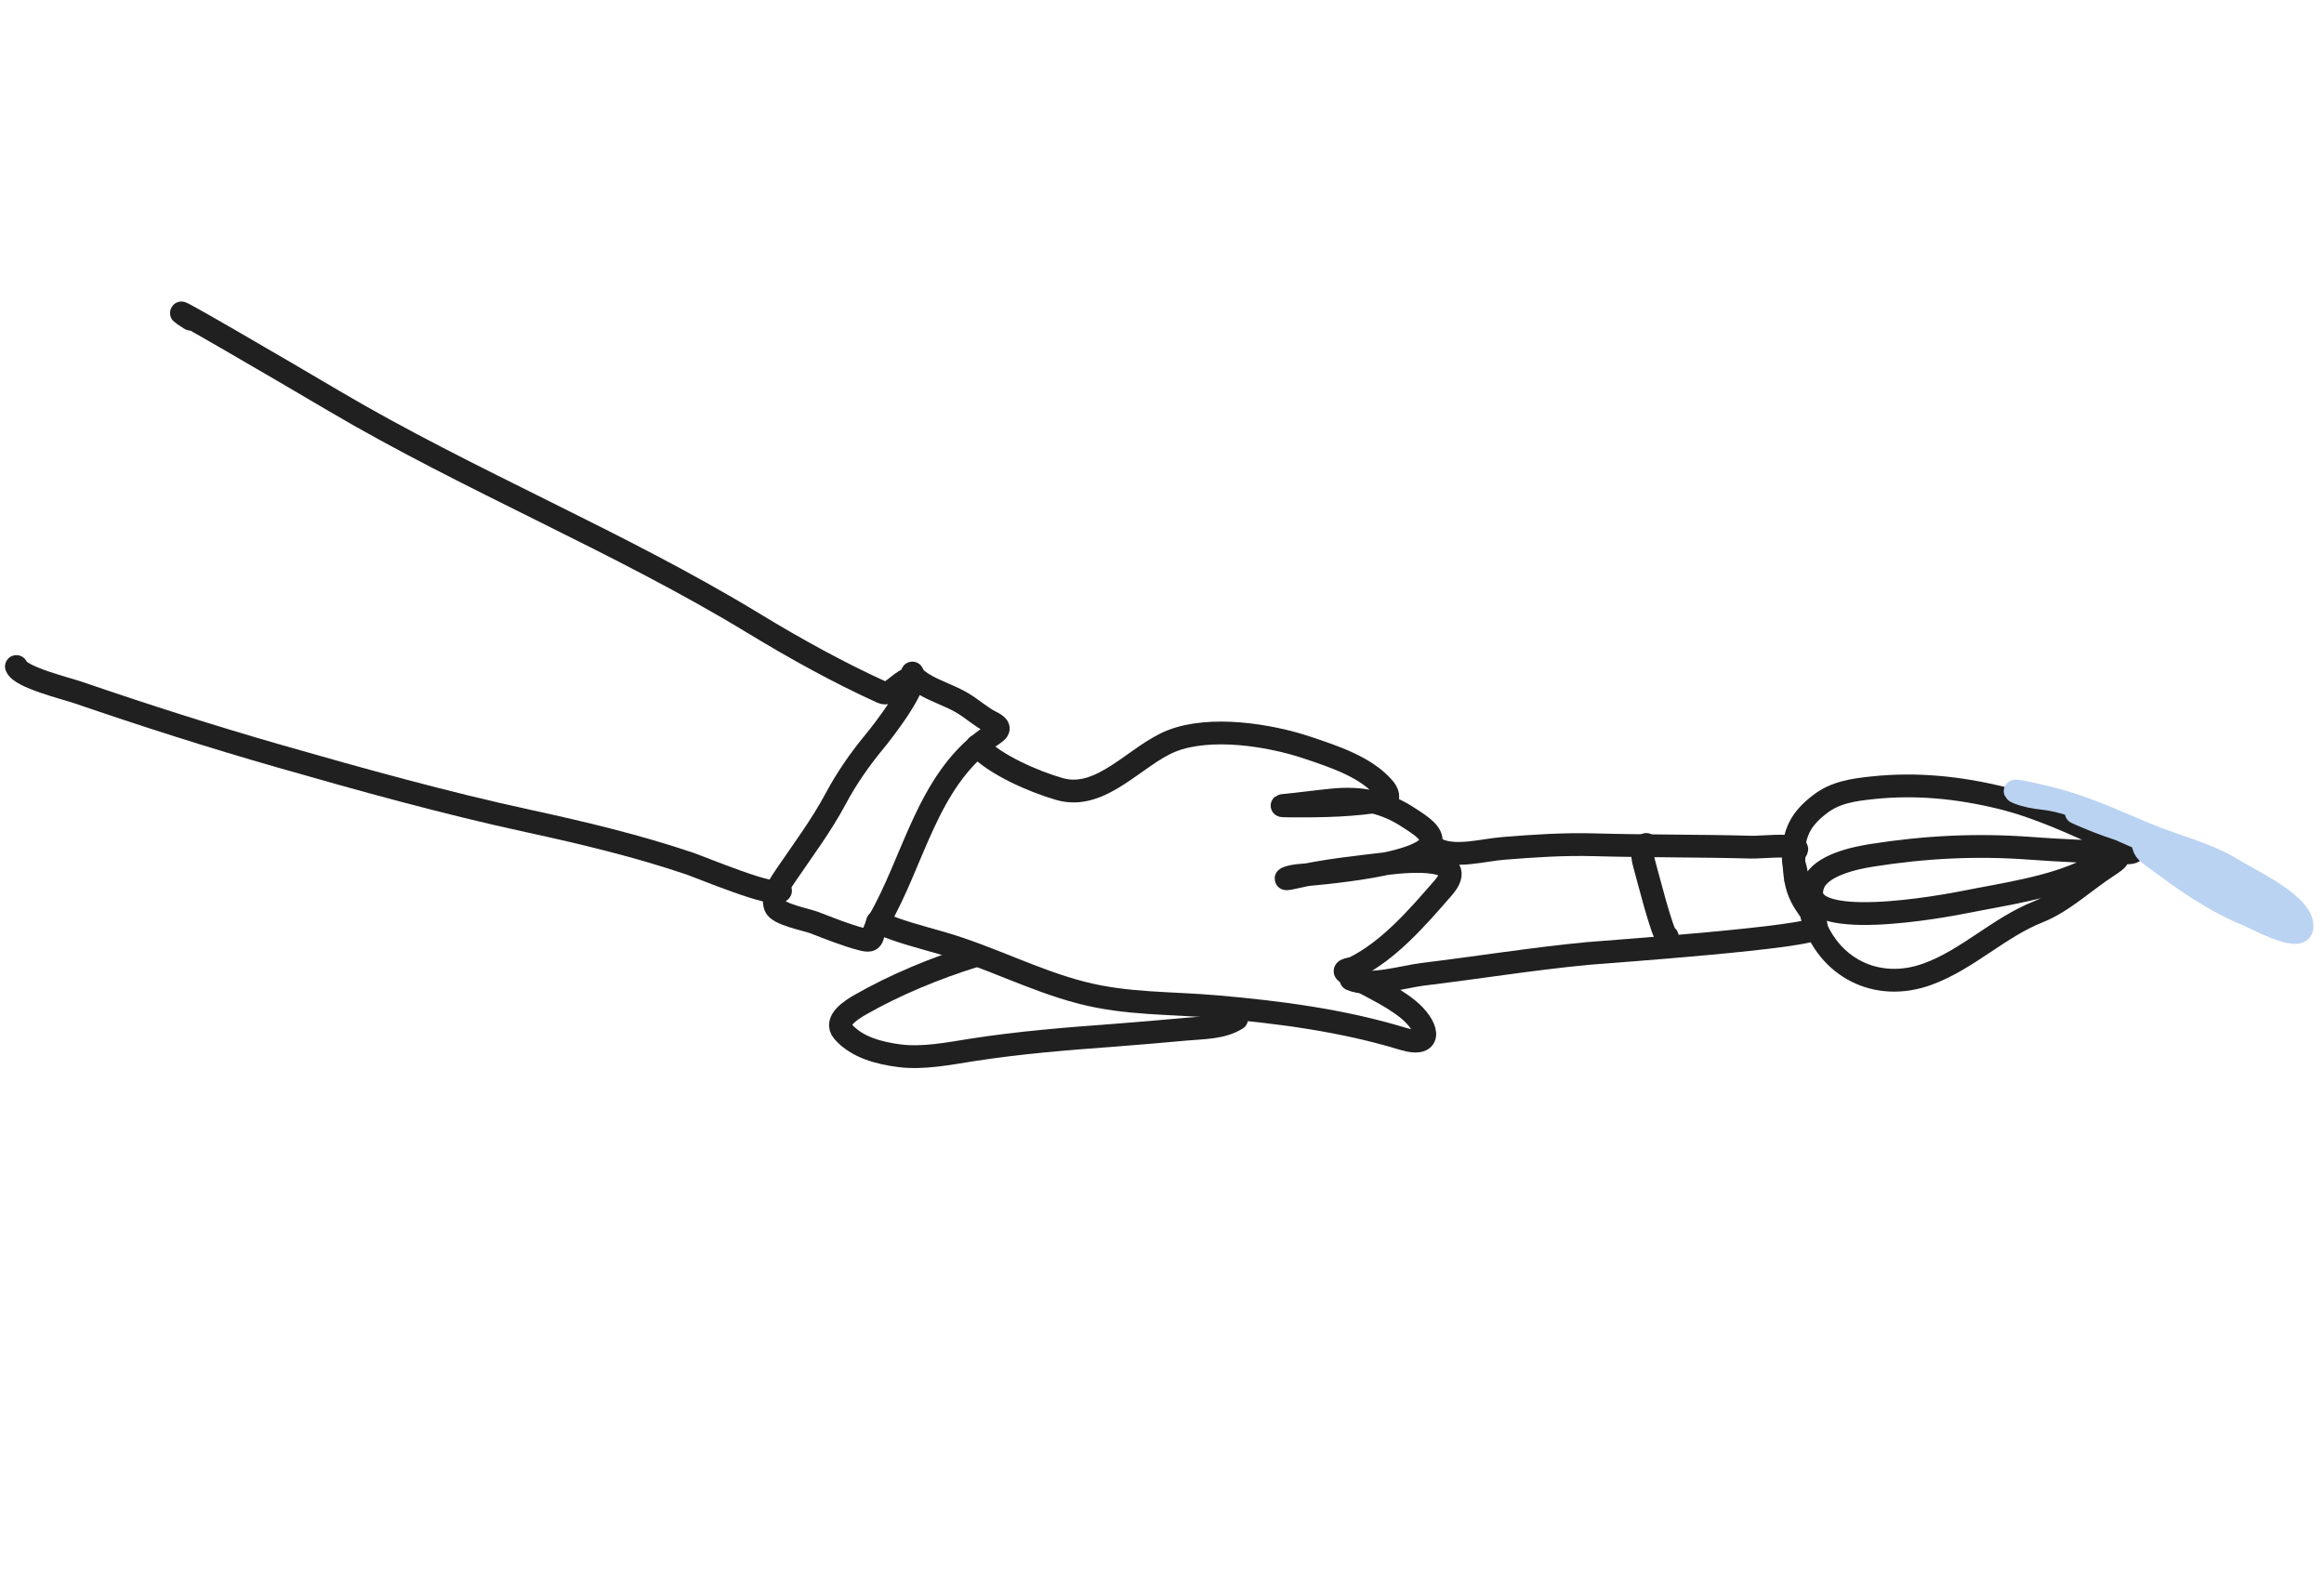
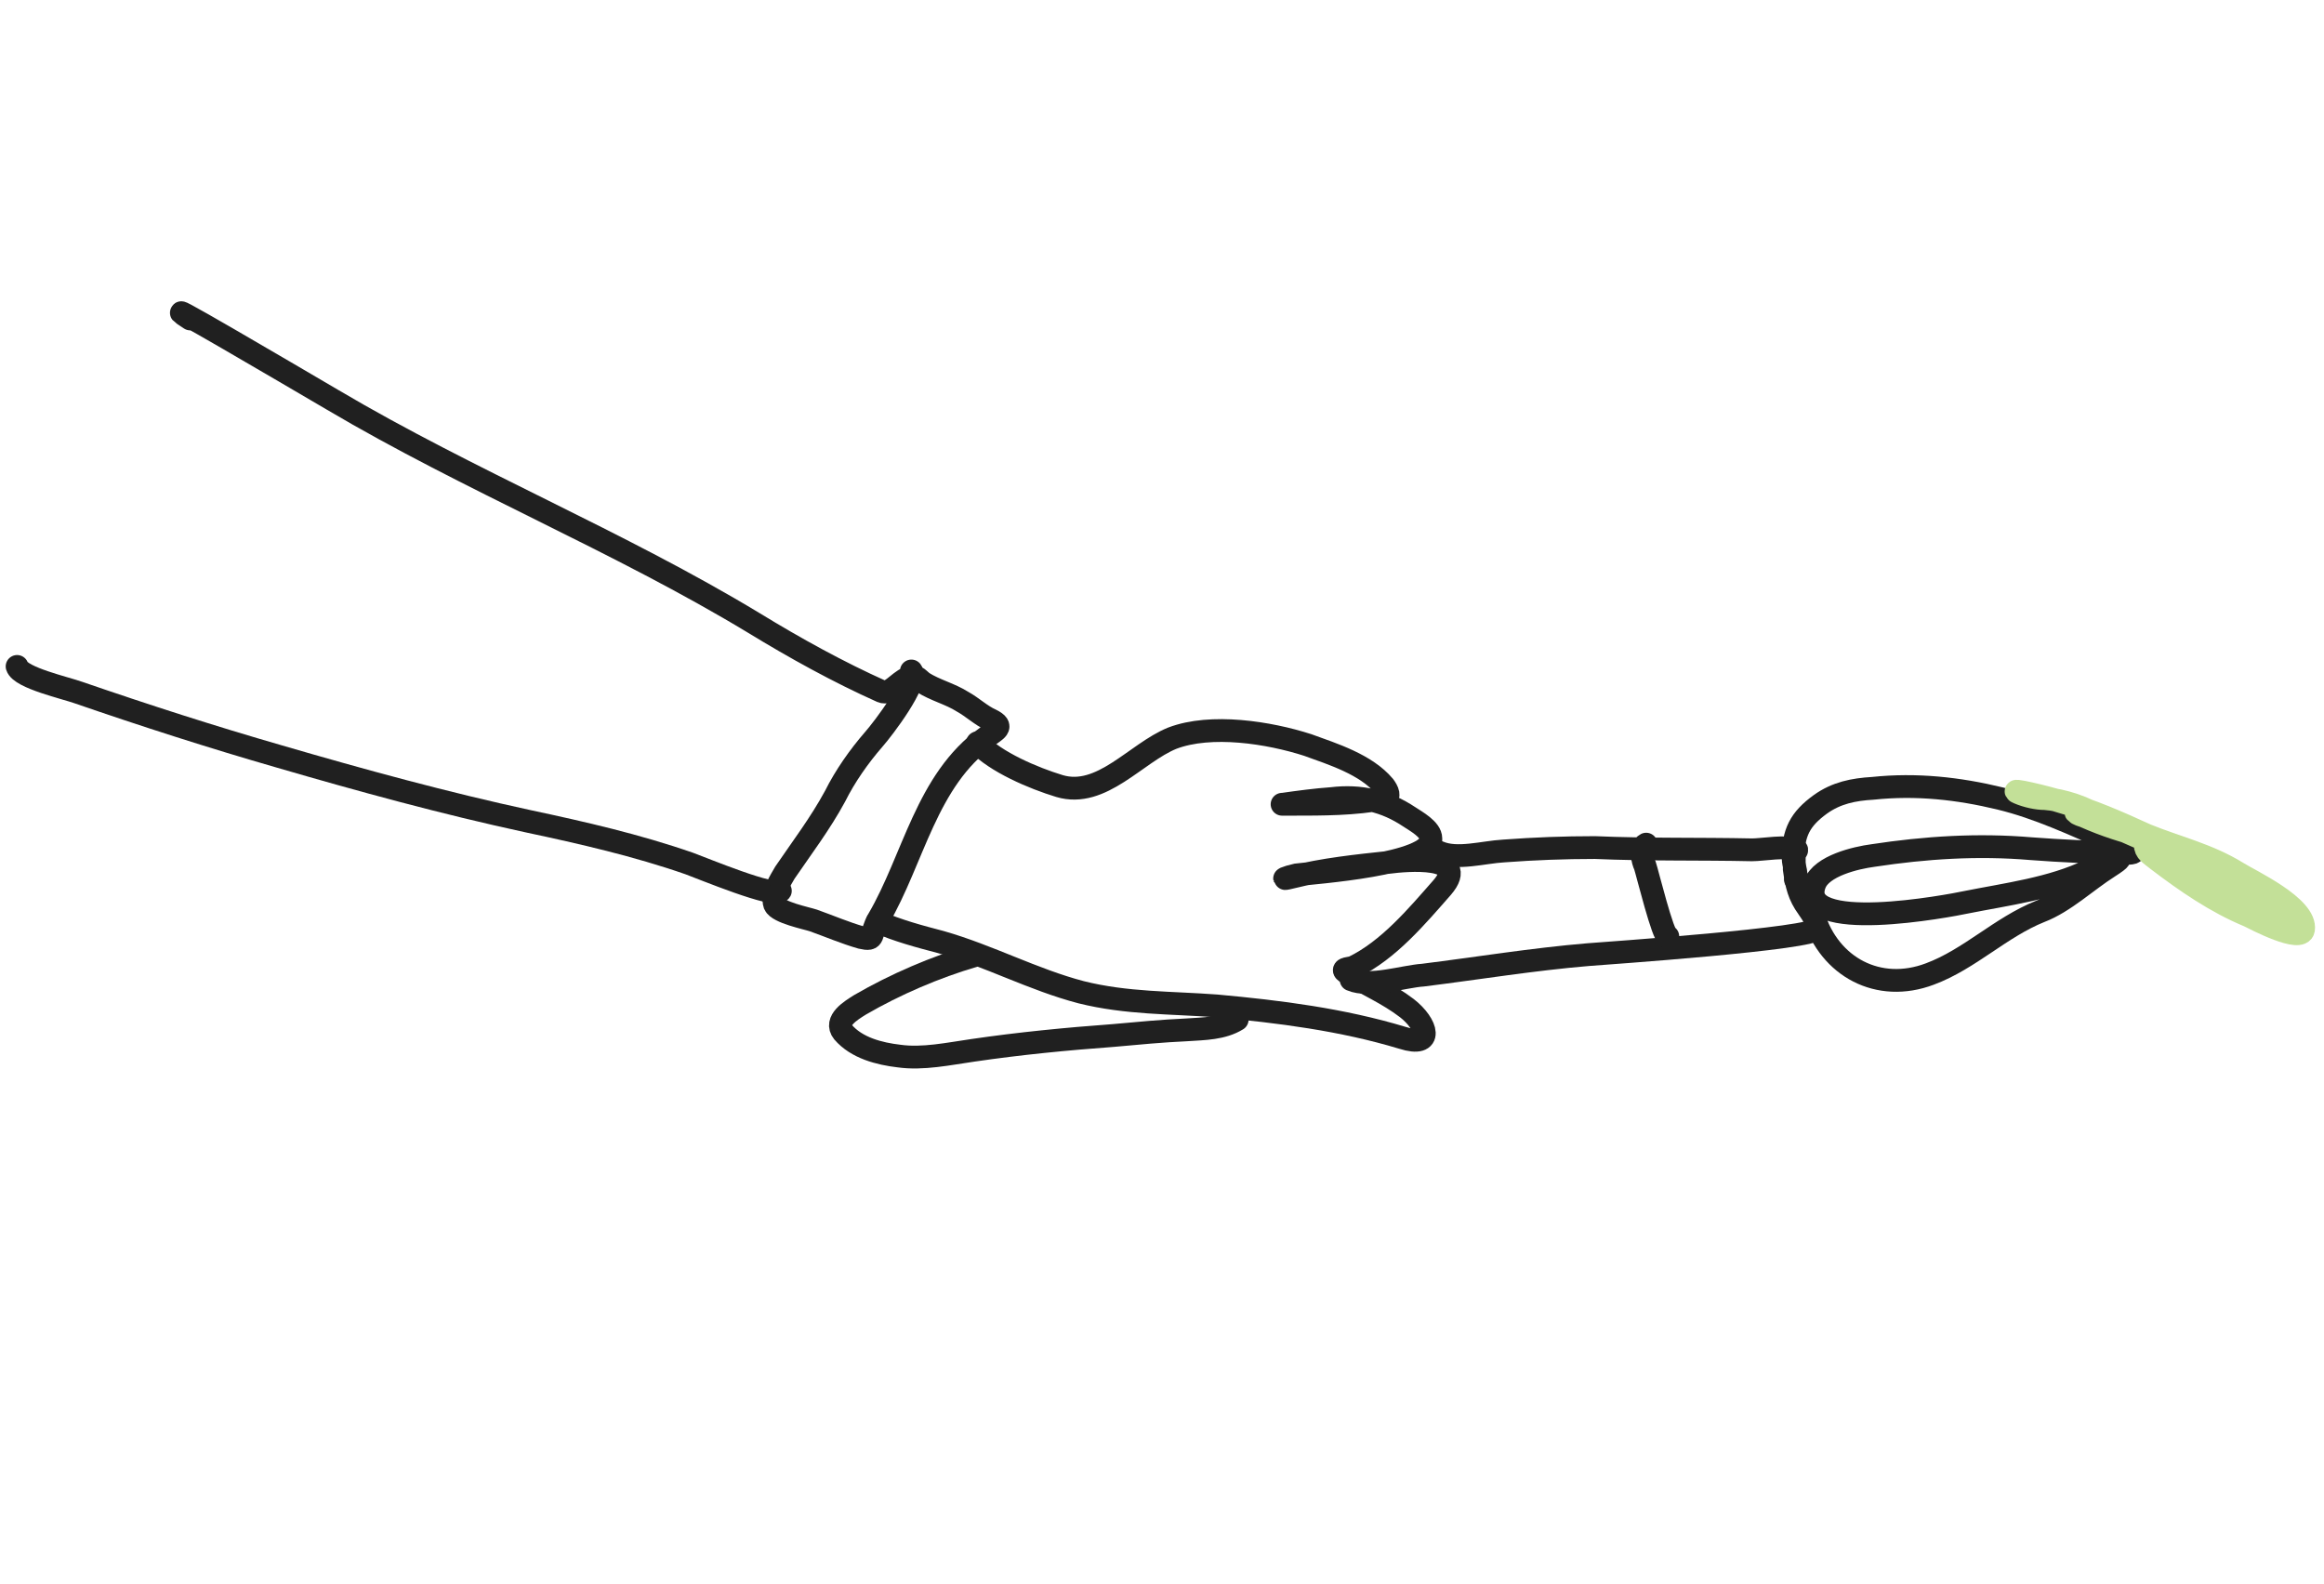
- <svg xmlns="http://www.w3.org/2000/svg" width="204" height="139" viewBox="0 0 204 139" fill="none">
-   <path d="M77.019 80.937C78.822 81.755 80.713 82.219 82.619 82.768C86.809 83.974 90.698 86.037 94.903 87.131C98.907 88.172 102.783 88.017 106.846 88.374C112.358 88.857 117.82 89.57 123.137 91.186C125.983 92.051 125.291 89.957 123.577 88.581C121.914 87.246 119.953 86.486 118.168 85.37C117.764 85.118 118.709 85.029 118.855 84.957C121.949 83.427 124.448 80.502 126.676 77.948C129.183 75.073 123.497 75.598 122.022 75.772C119.183 76.108 116.287 76.401 113.498 77.047C112.343 77.315 113.038 76.949 113.872 76.862C115.361 76.707 125.853 75.951 125.628 73.685C125.552 72.921 124.306 72.209 123.745 71.832C121.607 70.397 119.472 69.968 116.931 70.224C115.486 70.37 114.047 70.569 112.601 70.71C112.302 70.739 113.202 70.746 113.503 70.748C116.114 70.768 118.9 70.705 121.478 70.256C122.079 70.151 121.766 69.514 121.504 69.204C119.909 67.316 117.04 66.397 114.774 65.635C111.417 64.507 106.246 63.705 102.862 65.035C99.671 66.29 96.682 70.337 92.985 69.258C90.684 68.587 87.39 67.157 85.774 65.472" stroke="#202020" stroke-width="2" stroke-linecap="round" />
-   <path d="M85.526 83.925C82.155 84.972 78.605 86.422 75.494 88.207C74.709 88.657 73.184 89.626 74.007 90.562C75.228 91.952 77.195 92.446 78.948 92.674C81.041 92.946 83.337 92.475 85.404 92.154C89.49 91.52 93.563 91.191 97.679 90.888C99.835 90.729 101.994 90.531 104.148 90.341C105.675 90.206 107.275 90.236 108.554 89.439" stroke="#202020" stroke-width="2" stroke-linecap="round" />
-   <path d="M118.592 85.964C120.157 86.675 123.316 85.714 124.861 85.528C129.699 84.944 134.517 84.161 139.371 83.698C140.588 83.582 159.531 82.273 159.441 81.413C159.366 80.699 159.068 80.196 158.652 79.609C157.847 78.474 157.618 77.598 157.501 76.227C157.465 75.811 157.438 75.396 157.501 74.982C157.529 74.799 157.843 74.532 157.672 74.454C156.886 74.098 154.625 74.389 153.728 74.365C149.144 74.241 144.546 74.284 139.954 74.156C137.268 74.081 134.616 74.258 131.943 74.475C130.193 74.618 127.813 75.31 126.215 74.586" stroke="#202020" stroke-width="2" stroke-linecap="round" />
-   <path d="M144.509 74.127C143.946 74.383 144.252 75.607 144.384 76.037C144.555 76.593 145.988 82.353 146.352 82.216" stroke="#202020" stroke-width="2" stroke-linecap="round" />
-   <path d="M157.629 77.177C157.848 76.505 157.407 75.955 157.414 75.307C157.437 73.124 158.031 71.918 159.764 70.587C161.12 69.545 162.702 69.329 164.38 69.151C168.184 68.747 171.902 69.121 175.605 70.02C178.947 70.832 182.139 72.339 185.258 73.754C186.52 74.326 188.592 74.958 186.062 74.86C183.439 74.758 180.85 74.662 178.23 74.466C173.497 74.112 168.953 74.346 164.282 75.086C162.816 75.319 159.825 75.942 159.182 77.591C157.433 82.076 171.054 79.466 172.464 79.184C175.972 78.483 179.98 77.941 183.229 76.379C184.113 75.954 187.419 74.484 184.939 76.091C183.023 77.333 181.064 79.193 178.947 80.029C175.462 81.405 172.772 84.196 169.229 85.501C164.72 87.161 160.404 84.914 159.053 80.434" stroke="#202020" stroke-width="2" stroke-linecap="round" />
-   <path d="M182.822 71.585C182.703 71.531 181.93 71.181 182.395 71.391C184.116 72.172 185.843 72.763 187.657 73.327C190.973 74.358 197.105 77.375 199.856 79.584C202.206 81.469 195.259 77.922 194.42 77.426C192.584 76.34 190.784 75.166 188.922 74.127C187.435 73.297 185.71 72.828 184.323 71.831C183.09 70.945 180.89 70.245 179.376 70.087C178.635 70.01 177.815 69.862 177.124 69.581C175.918 69.091 179.706 69.971 180.956 70.336C183.469 71.069 185.906 72.178 188.315 73.191C191.039 74.335 193.755 74.894 196.29 76.501C197.423 77.221 202.407 79.505 202.061 81.472C201.842 82.722 197.856 80.535 197.274 80.3C194.4 79.14 191.725 77.261 189.26 75.408C188.657 74.955 188.143 74.704 188.115 73.986" stroke="#BBD3F2" stroke-width="2" stroke-linecap="round" />
-   <path d="M16.719 28.017C12.676 25.438 25.09 32.698 29.219 35.137C41.251 42.246 54.3 47.504 66.22 54.757C69.794 56.931 73.622 59.049 77.444 60.782C78.126 61.092 78.851 59.957 79.712 59.619C80.364 59.363 80.472 59.682 81.014 60.016C82.133 60.706 83.425 61.065 84.548 61.748C85.399 62.266 86.098 62.926 87 63.376C88.214 63.982 87.444 64.243 86.629 64.835C81.374 68.656 80.204 75.568 77.139 80.854C76.347 82.219 76.891 82.773 75.642 82.448C74.211 82.075 72.796 81.492 71.415 80.966C70.797 80.73 68.314 80.265 68.052 79.569C67.706 78.648 68.525 77.505 68.998 76.807C70.508 74.584 72.094 72.476 73.362 70.1C74.306 68.331 75.486 66.634 76.76 65.097C77.519 64.181 80.801 59.962 80.085 59.079" stroke="#202020" stroke-width="2" stroke-linecap="round" />
-   <path d="M68.513 78.198C68.087 78.892 61.58 76.158 60.54 75.806C55.95 74.253 51.156 73.107 46.435 72.083C39.084 70.491 31.723 68.442 24.496 66.371C18.585 64.677 12.697 62.793 6.879 60.798C5.76 60.414 1.796 59.458 1.439 58.508" stroke="#202020" stroke-width="2" stroke-linecap="round" />
+ <svg xmlns="http://www.w3.org/2000/svg" id="Calque_1" version="1.1" viewBox="0 0 204 139">
+   <defs>
+     <style>
+       .st0 {
+         stroke: #c3e098;
+       }
+ 
+       .st0, .st1 {
+         fill: none;
+         stroke-linecap: round;
+         stroke-width: 2px;
+       }
+ 
+       .st1 {
+         stroke: #202020;
+       }
+     </style>
+   </defs>
+   <path class="st1" d="M77,80.9c1.8.8,3.7,1.3,5.6,1.8,4.2,1.2,8.1,3.3,12.3,4.4,4,1,7.9.9,11.9,1.2,5.5.5,11,1.2,16.3,2.8,2.8.9,2.2-1.2.4-2.6-1.7-1.3-3.6-2.1-5.4-3.2-.4-.3.5-.3.7-.4,3.1-1.5,5.6-4.5,7.8-7,2.5-2.9-3.2-2.4-4.7-2.2-2.8.3-5.7.6-8.5,1.3-1.2.3-.5,0,.4-.2,1.5-.2,12-.9,11.8-3.2,0-.8-1.3-1.5-1.9-1.9-2.1-1.4-4.3-1.9-6.8-1.6-1.4.1-2.9.3-4.3.5-.3,0,.6,0,.9,0,2.6,0,5.4,0,8-.5.6-.1.3-.7,0-1.1-1.6-1.9-4.5-2.8-6.7-3.6-3.4-1.1-8.5-1.9-11.9-.6-3.2,1.3-6.2,5.3-9.9,4.2-2.3-.7-5.6-2.1-7.2-3.8" />
+   <path class="st1" d="M85.5,83.9c-3.4,1-6.9,2.5-10,4.3-.8.5-2.3,1.4-1.5,2.4,1.2,1.4,3.2,1.9,4.9,2.1,2.1.3,4.4-.2,6.5-.5,4.1-.6,8.2-1,12.3-1.3,2.2-.2,4.3-.4,6.5-.5,1.5-.1,3.1-.1,4.4-.9" />
+   <path class="st1" d="M118.6,86c1.6.7,4.7-.3,6.3-.4,4.8-.6,9.7-1.4,14.5-1.8,1.2-.1,20.2-1.4,20.1-2.3,0-.7-.4-1.2-.8-1.8-.8-1.1-1-2-1.2-3.4,0-.4,0-.8,0-1.2,0-.2.3-.5.2-.5-.8-.4-3,0-3.9,0-4.6-.1-9.2,0-13.8-.2-2.7,0-5.3.1-8,.3-1.8.1-4.1.8-5.7.1" />
+   <path class="st1" d="M144.5,74.1c-.6.3-.3,1.5-.1,1.9.2.6,1.6,6.3,2,6.2" />
+   <path class="st1" d="M157.6,77.2c.2-.7-.2-1.2-.2-1.9,0-2.2.6-3.4,2.4-4.7,1.4-1,2.9-1.3,4.6-1.4,3.8-.4,7.5,0,11.2.9,3.3.8,6.5,2.3,9.7,3.7,1.3.6,3.3,1.2.8,1.1-2.6-.1-5.2-.2-7.8-.4-4.7-.4-9.3-.1-13.9.6-1.5.2-4.5.9-5.1,2.5-1.7,4.5,11.9,1.9,13.3,1.6,3.5-.7,7.5-1.2,10.8-2.8.9-.4,4.2-1.9,1.7-.3-1.9,1.2-3.9,3.1-6,3.9-3.5,1.4-6.2,4.2-9.7,5.5-4.5,1.7-8.8-.6-10.2-5.1" />
+   <path class="st0" d="M182.8,71.6c-.1,0-.9-.4-.4-.2,1.7.8,3.4,1.4,5.3,1.9,3.3,1,9.4,4,12.2,6.3,2.3,1.9-4.6-1.7-5.4-2.2-1.8-1.1-3.6-2.3-5.5-3.3-1.5-.8-3.2-1.3-4.6-2.3-1.2-.9-3.4-1.6-4.9-1.7-.7,0-1.6-.2-2.3-.5-1.2-.5,2.6.4,3.8.8,2.5.7,5,1.8,7.4,2.9,2.7,1.1,5.4,1.7,8,3.3,1.1.7,6.1,3,5.8,5-.2,1.2-4.2-.9-4.8-1.2-2.9-1.2-5.5-3-8-4.9-.6-.5-1.1-.7-1.1-1.4" />
+   <path class="st1" d="M16.7,28c-4-2.6,8.4,4.7,12.5,7.1,12,7.1,25.1,12.4,37,19.6,3.6,2.2,7.4,4.3,11.2,6,.7.3,1.4-.8,2.3-1.2.7-.3.8,0,1.3.4,1.1.7,2.4,1,3.5,1.7.9.5,1.6,1.2,2.5,1.6,1.2.6.4.9-.4,1.5-5.3,3.8-6.4,10.7-9.5,16-.8,1.4-.2,1.9-1.5,1.6-1.4-.4-2.8-1-4.2-1.5-.6-.2-3.1-.7-3.4-1.4-.3-.9.5-2.1.9-2.8,1.5-2.2,3.1-4.3,4.4-6.7.9-1.8,2.1-3.5,3.4-5,.8-.9,4-5.1,3.3-6" />
+   <path class="st1" d="M68.5,78.2c-.4.7-6.9-2-8-2.4-4.6-1.6-9.4-2.7-14.1-3.7-7.4-1.6-14.7-3.6-21.9-5.7-5.9-1.7-11.8-3.6-17.6-5.6-1.1-.4-5.1-1.3-5.4-2.3" />
</svg>
